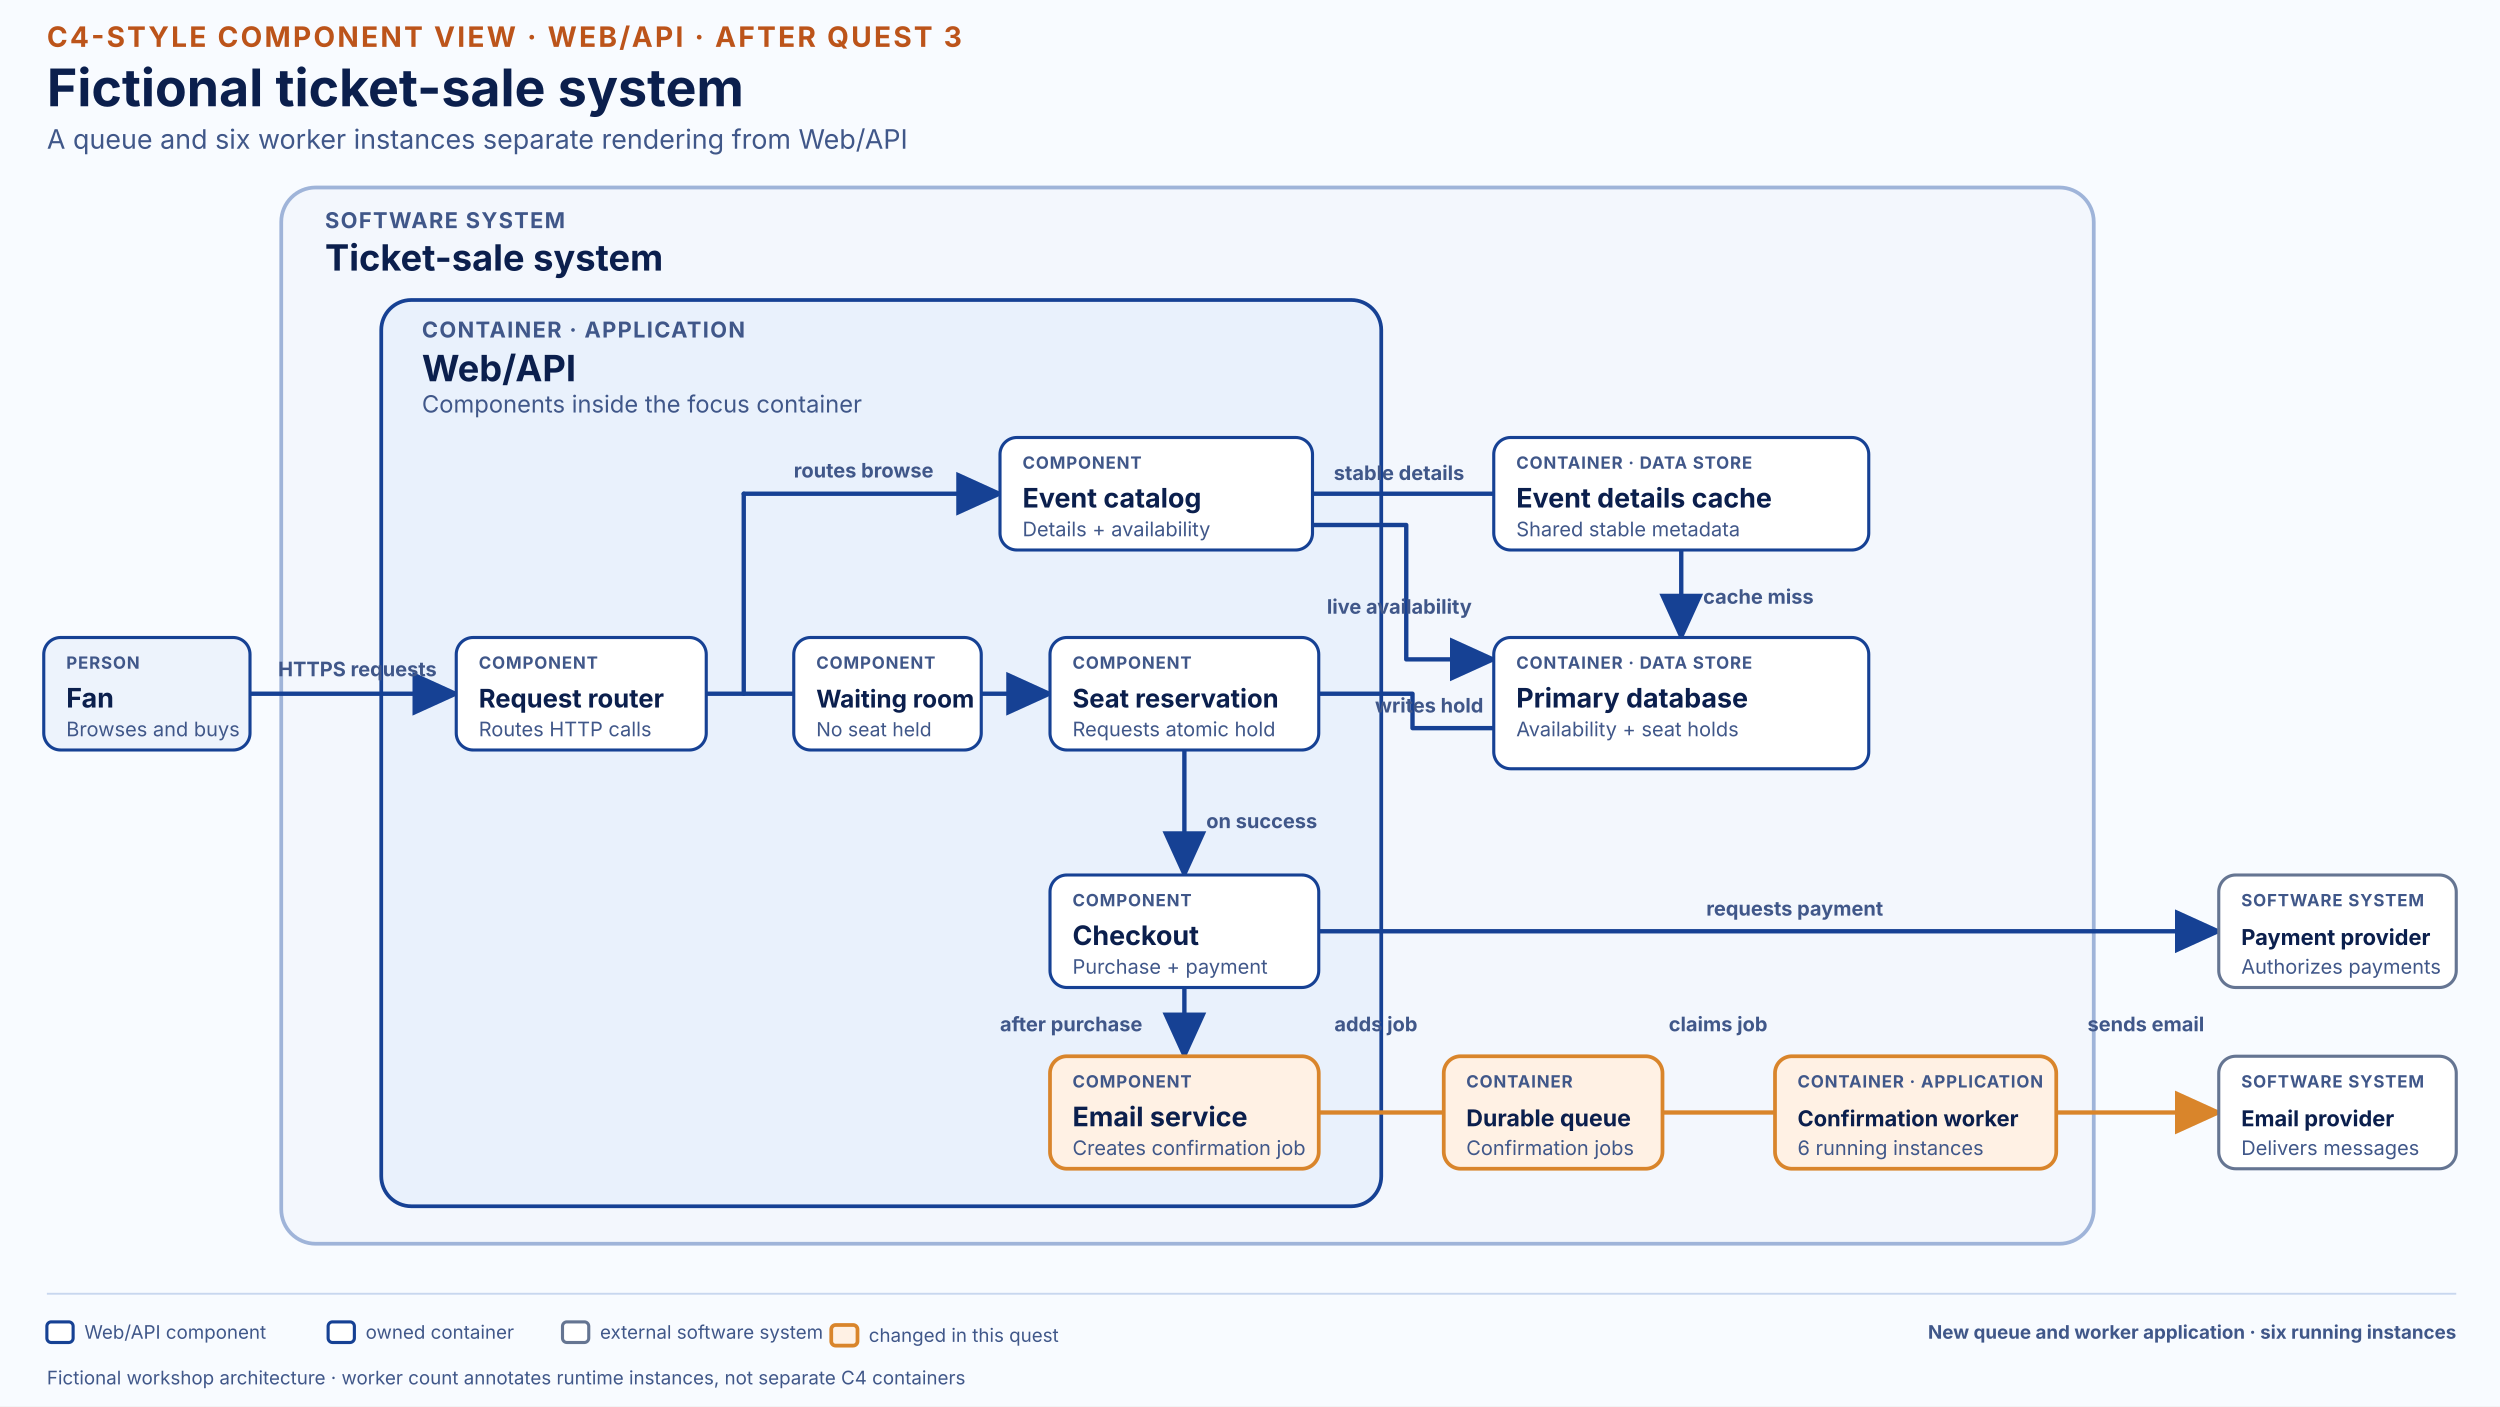
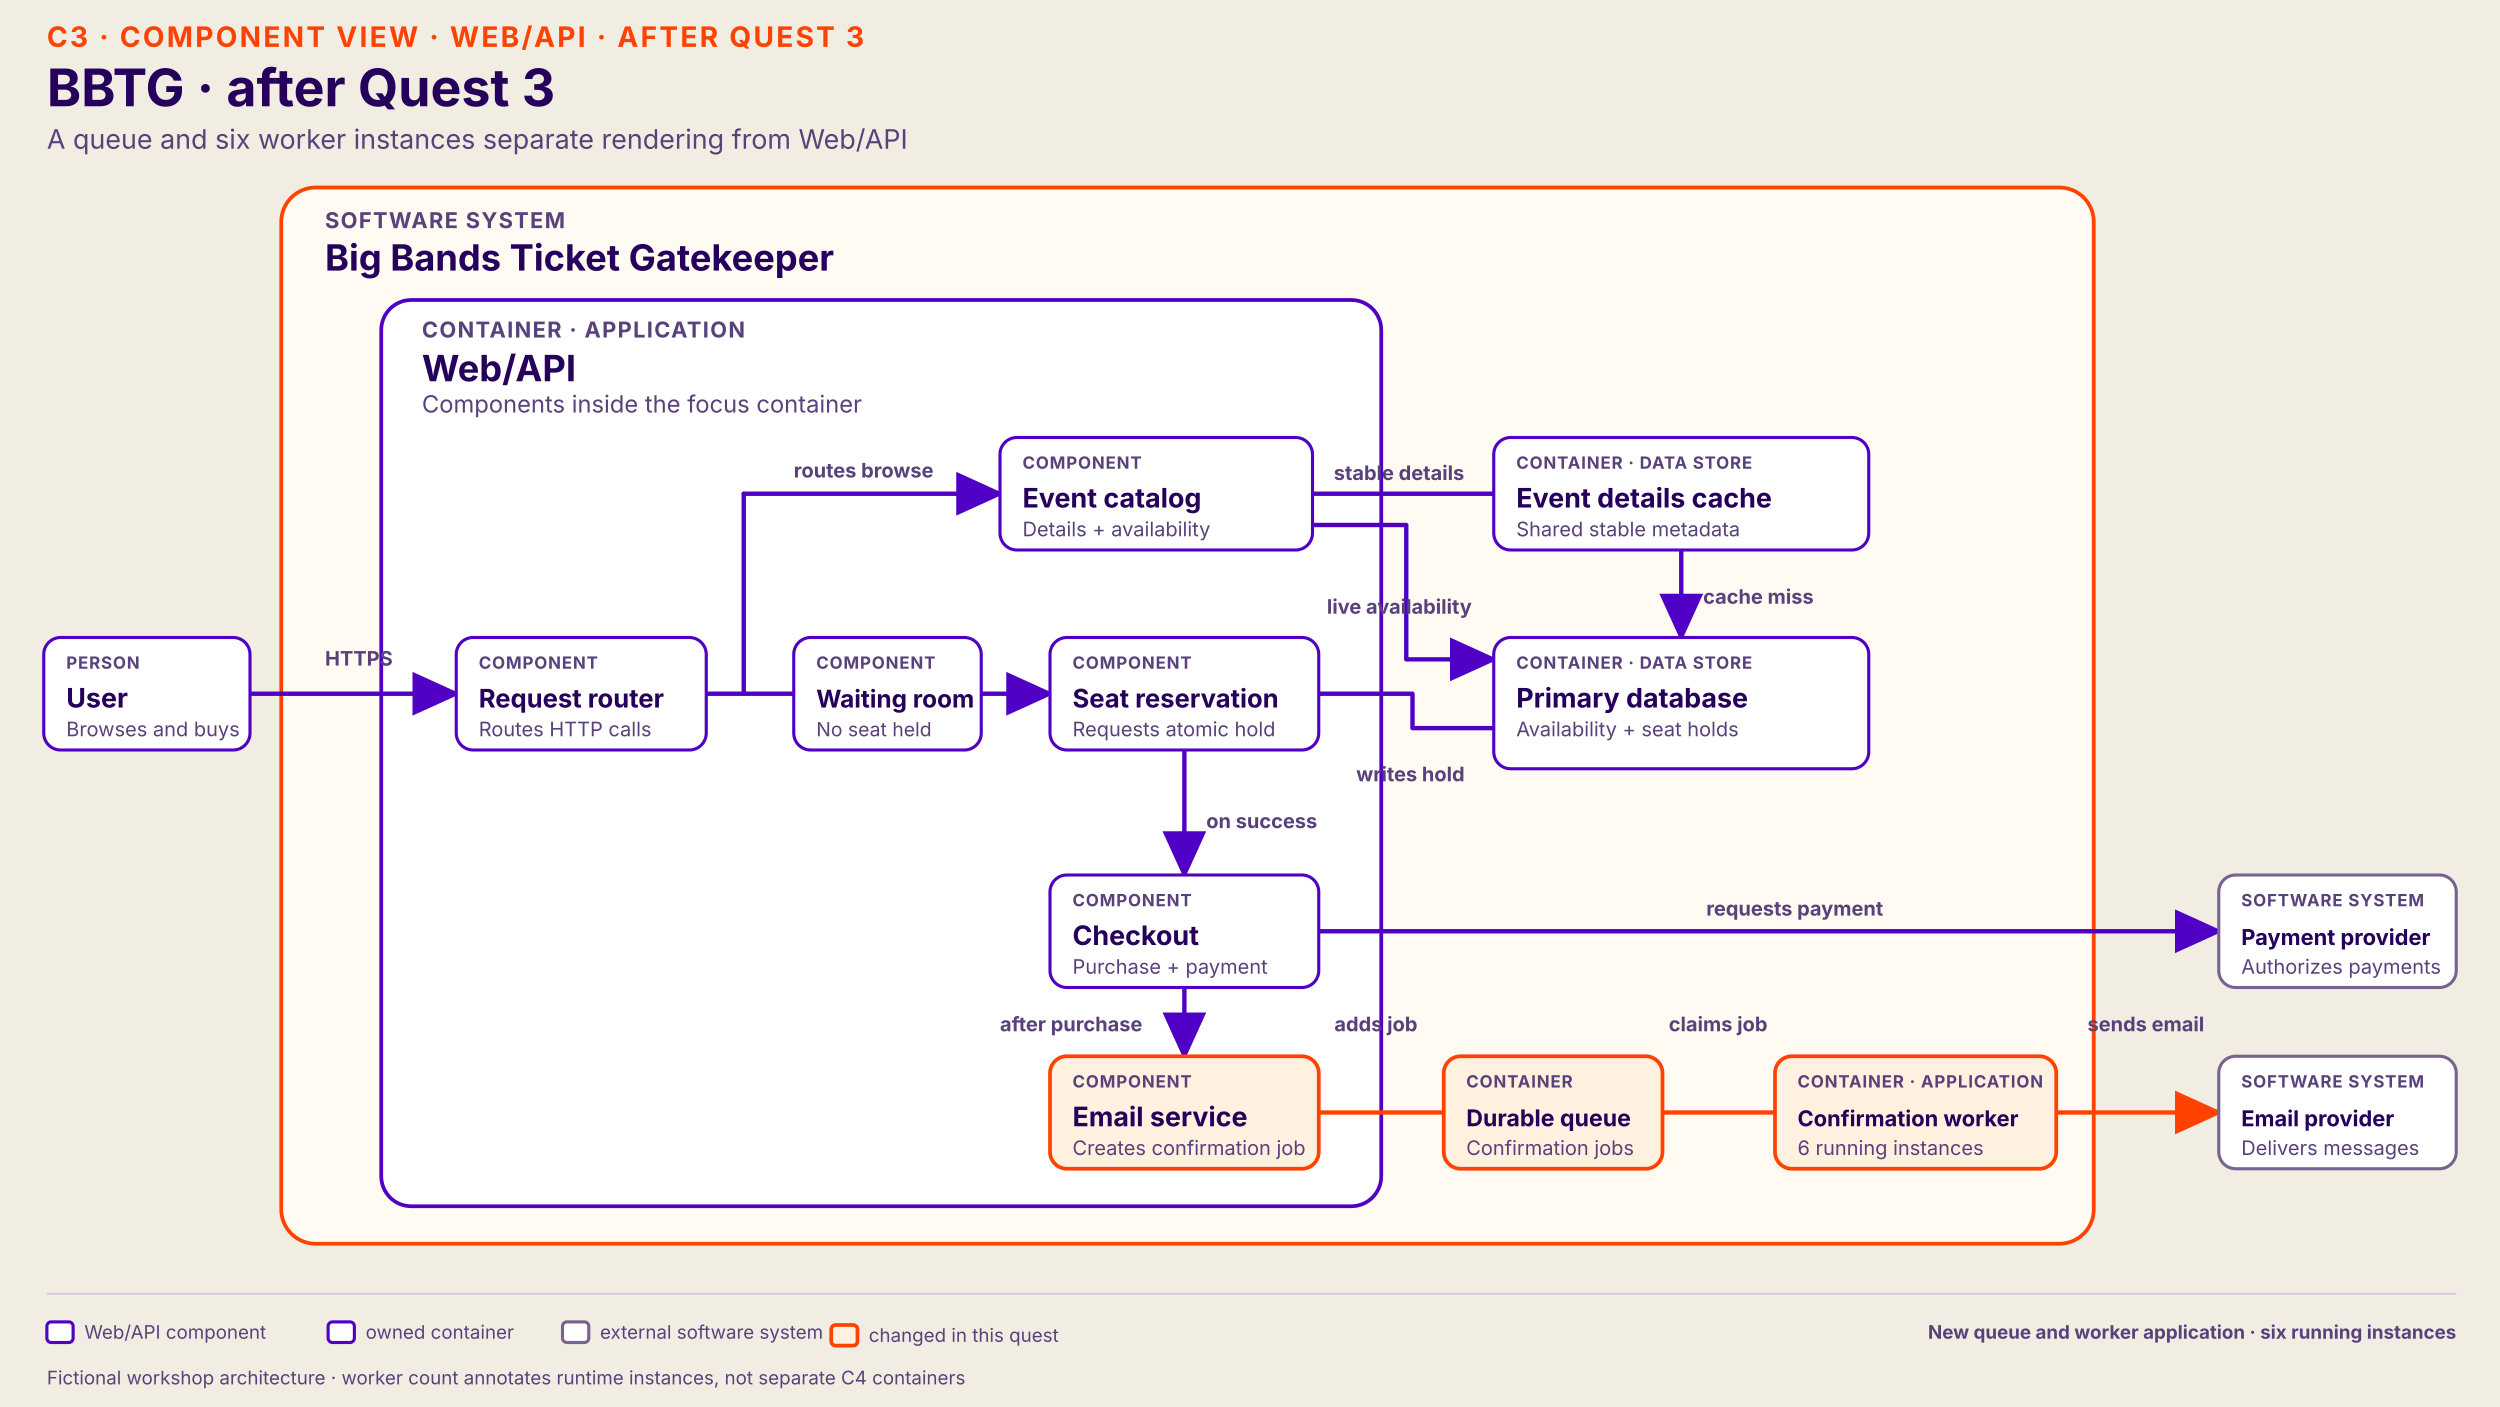
<svg xmlns="http://www.w3.org/2000/svg" width="4000" height="2250" viewBox="0 0 4000 2250" role="img" aria-labelledby="title description">
  <defs>
    <style>
-       text { font-family: Inter, ui-sans-serif, Arial, sans-serif; fill: #0b1f4d; }
-       .eyebrow { font-size: 45px; font-weight: 750; fill: #bc541a; letter-spacing: .08em; }
+       text { font-family: Inter, ui-sans-serif, Arial, sans-serif; fill: #26015c; }
+       .eyebrow { font-size: 45px; font-weight: 750; fill: #ff4200; letter-spacing: .08em; }
      .title { font-size: 83px; font-weight: 750; }
-       .subtitle { font-size: 43px; fill: #405789; }
-       .system-boundary { fill: #f3f7fd; stroke: #9fb4d9; stroke-width: 6; }
-       .container-boundary { fill: #e9f1fc; stroke: #164194; stroke-width: 6; }
-       .boundary-kind { font-size: 35px; font-weight: 750; fill: #405789; letter-spacing: .06em; }
+       .subtitle { font-size: 43px; fill: #59417b; }
+       .system-boundary { fill: #fffaf2; stroke: #ff4200; stroke-width: 6; }
+       .container-boundary { fill: #fff; stroke: #5000c4; stroke-width: 6; }
+       .boundary-kind { font-size: 35px; font-weight: 750; fill: #59417b; letter-spacing: .06em; }
      .boundary-title { font-size: 58px; font-weight: 750; }
-       .boundary-note { font-size: 38px; fill: #405789; }
-       .component, .owned { fill: #fff; stroke: #164194; stroke-width: 5; }
-       .new { fill: #fff1e4; stroke: #d9852b; stroke-width: 6; }
-       .external { fill: #fff; stroke: #657592; stroke-width: 5; }
-       .person { fill: #edf3fc; stroke: #164194; stroke-width: 5; }
-       .node-kind { font-size: 27px; font-weight: 750; fill: #405789; letter-spacing: .05em; }
+       .boundary-note { font-size: 38px; fill: #59417b; }
+       .component, .owned { fill: #fff; stroke: #5000c4; stroke-width: 5; }
+       .new { fill: #fff1df; stroke: #ff4200; stroke-width: 6; }
+       .external { fill: #fff; stroke: #78638d; stroke-width: 5; }
+       .person { fill: #fff; stroke: #5000c4; stroke-width: 5; }
+       .node-kind { font-size: 27px; font-weight: 750; fill: #59417b; letter-spacing: .05em; }
      .node-title { font-size: 43px; font-weight: 750; }
-       .node-detail { font-size: 32px; fill: #405789; }
+       .node-detail { font-size: 32px; fill: #59417b; }
      .router-title { font-size: 41px; }
      .seat-title { font-size: 41px; }
      .gate-title { font-size: 39px; }
      .gate-detail { font-size: 31px; }
      .worker-title { font-size: 35px; }
      .queue-title { font-size: 37px; }
      .external-title { font-size: 35px; }
-       .line { fill: none; stroke: #164194; stroke-width: 7; stroke-linecap: round; stroke-linejoin: round; marker-end: url(#arrow); }
-       .new-line { fill: none; stroke: #d9852b; stroke-width: 7; stroke-linecap: round; stroke-linejoin: round; marker-end: url(#new-arrow); }
-       .branch { fill: none; stroke: #164194; stroke-width: 7; stroke-linecap: round; stroke-linejoin: round; }
-       .edge-label { font-size: 32px; font-weight: 650; fill: #405789; }
-       .legend { font-size: 30px; fill: #405789; }
-       .footer { font-size: 30px; font-weight: 700; fill: #405789; }
+       .line { fill: none; stroke: #5000c4; stroke-width: 7; stroke-linecap: round; stroke-linejoin: round; marker-end: url(#arrow); }
+       .new-line { fill: none; stroke: #ff4200; stroke-width: 7; stroke-linecap: round; stroke-linejoin: round; marker-end: url(#new-arrow); }
+       .branch { fill: none; stroke: #5000c4; stroke-width: 7; stroke-linecap: round; stroke-linejoin: round; }
+       .edge-label { font-size: 32px; font-weight: 650; fill: #59417b; }
+       .legend { font-size: 30px; fill: #59417b; }
+       .footer { font-size: 30px; font-weight: 700; fill: #59417b; }
    </style>
    <marker id="arrow" markerWidth="12" markerHeight="10" refX="10" refY="5" orient="auto" markerUnits="strokeWidth">
-       <path d="M0 0 L11 5 L0 10 Z" fill="#164194" />
+       <path d="M0 0 L11 5 L0 10 Z" fill="#5000c4" />
    </marker>
    <marker id="new-arrow" markerWidth="12" markerHeight="10" refX="10" refY="5" orient="auto" markerUnits="strokeWidth">
-       <path d="M0 0 L11 5 L0 10 Z" fill="#d9852b" />
+       <path d="M0 0 L11 5 L0 10 Z" fill="#ff4200" />
    </marker>
  </defs>
-   <rect width="4000" height="2250" fill="#f8fbff" />
-   <text x="75" y="75" class="eyebrow">C4-STYLE COMPONENT VIEW · WEB/API · AFTER QUEST 3</text>
-   <text x="75" y="170" class="title">Fictional ticket-sale system</text>
+   <rect width="4000" height="2250" fill="#f1ede3" />
+   <text x="75" y="75" class="eyebrow">C3 · COMPONENT VIEW · WEB/API · AFTER QUEST 3</text>
+   <text x="75" y="170" class="title">BBTG · after Quest 3</text>
  <text x="75" y="238" class="subtitle">A queue and six worker instances separate rendering from Web/API</text>
  <rect x="450" y="300" width="2900" height="1690" rx="55" class="system-boundary" />
  <text x="520" y="365" class="boundary-kind">SOFTWARE SYSTEM</text>
-   <text x="520" y="433" class="boundary-title">Ticket-sale system</text>
+   <text x="520" y="433" class="boundary-title">Big Bands Ticket Gatekeeper</text>
  <rect x="610" y="480" width="1600" height="1450" rx="48" class="container-boundary" />
  <text x="675" y="540" class="boundary-kind">CONTAINER · APPLICATION</text>
  <text x="675" y="610" class="boundary-title">Web/API</text>
  <text x="675" y="660" class="boundary-note">Components inside the focus container</text>
  <path d="M400 1110 H730" class="line" />
  <path d="M1130 1110 H1190 M1190 790 V1110" class="branch" />
  <path d="M1190 790 H1600" class="line" />
  <path d="M1190 1110 H1270 M1570 1110 H1680" class="line" />
  <path d="M1895 1200 V1400" class="line" />
  <path d="M2100 790 H2390 M2690 880 V1020" class="line" />
  <path d="M2100 840 H2250 V1055 H2390" class="line" />
  <path d="M2110 1110 H2260 V1165 H2390 M2110 1490 H3550" class="line" />
  <path d="M1895 1580 V1690" class="line" />
  <path d="M2110 1780 H2310 M2660 1780 H2840 M3290 1780 H3550" class="new-line" />
  <rect x="70" y="1020" width="330" height="180" rx="27" class="person" />
  <text x="106" y="1070" class="node-kind">PERSON</text>
-   <text x="106" y="1132" class="node-title">Fan</text>
+   <text x="106" y="1132" class="node-title">User</text>
  <text x="106" y="1178" class="node-detail">Browses and buys</text>
  <rect x="730" y="1020" width="400" height="180" rx="27" class="component" />
  <text x="766" y="1070" class="node-kind">COMPONENT</text>
  <text x="766" y="1132" class="node-title router-title">Request router</text>
  <text x="766" y="1178" class="node-detail">Routes HTTP calls</text>
  <rect x="1600" y="700" width="500" height="180" rx="27" class="component" />
  <text x="1636" y="750" class="node-kind">COMPONENT</text>
  <text x="1636" y="812" class="node-title">Event catalog</text>
  <text x="1636" y="858" class="node-detail">Details + availability</text>
  <rect x="1270" y="1020" width="300" height="180" rx="27" class="component" />
  <text x="1306" y="1070" class="node-kind">COMPONENT</text>
  <text x="1306" y="1132" class="node-title gate-title">Waiting room</text>
  <text x="1306" y="1178" class="node-detail gate-detail">No seat held</text>
  <rect x="1680" y="1020" width="430" height="180" rx="27" class="component" />
  <text x="1716" y="1070" class="node-kind">COMPONENT</text>
  <text x="1716" y="1132" class="node-title seat-title">Seat reservation</text>
  <text x="1716" y="1178" class="node-detail">Requests atomic hold</text>
  <rect x="1680" y="1400" width="430" height="180" rx="27" class="component" />
  <text x="1716" y="1450" class="node-kind">COMPONENT</text>
  <text x="1716" y="1512" class="node-title">Checkout</text>
  <text x="1716" y="1558" class="node-detail">Purchase + payment</text>
  <rect x="2390" y="700" width="600" height="180" rx="27" class="owned" />
  <text x="2426" y="750" class="node-kind">CONTAINER · DATA STORE</text>
  <text x="2426" y="812" class="node-title">Event details cache</text>
  <text x="2426" y="858" class="node-detail">Shared stable metadata</text>
  <rect x="2390" y="1020" width="600" height="210" rx="27" class="owned" />
  <text x="2426" y="1070" class="node-kind">CONTAINER · DATA STORE</text>
  <text x="2426" y="1132" class="node-title">Primary database</text>
  <text x="2426" y="1178" class="node-detail">Availability + seat holds</text>
  <rect x="1680" y="1690" width="430" height="180" rx="27" class="new" />
  <text x="1716" y="1740" class="node-kind">COMPONENT</text>
  <text x="1716" y="1802" class="node-title">Email service</text>
  <text x="1716" y="1848" class="node-detail">Creates confirmation job</text>
  <rect x="2310" y="1690" width="350" height="180" rx="27" class="new" />
  <text x="2346" y="1740" class="node-kind">CONTAINER</text>
  <text x="2346" y="1802" class="node-title queue-title">Durable queue</text>
  <text x="2346" y="1848" class="node-detail">Confirmation jobs</text>
  <rect x="2840" y="1690" width="450" height="180" rx="27" class="new" />
  <text x="2876" y="1740" class="node-kind">CONTAINER · APPLICATION</text>
  <text x="2876" y="1802" class="node-title worker-title">Confirmation worker</text>
  <text x="2876" y="1848" class="node-detail">6 running instances</text>
  <rect x="3550" y="1400" width="380" height="180" rx="27" class="external" />
  <text x="3586" y="1450" class="node-kind">SOFTWARE SYSTEM</text>
  <text x="3586" y="1512" class="node-title external-title">Payment provider</text>
  <text x="3586" y="1558" class="node-detail">Authorizes payments</text>
  <rect x="3550" y="1690" width="380" height="180" rx="27" class="external" />
  <text x="3586" y="1740" class="node-kind">SOFTWARE SYSTEM</text>
  <text x="3586" y="1802" class="node-title external-title">Email provider</text>
  <text x="3586" y="1848" class="node-detail">Delivers messages</text>
-   <text x="445" y="1082" class="edge-label">HTTPS requests</text>
+   <text x="520" y="1065" class="edge-label">HTTPS</text>
  <text x="1270" y="764" class="edge-label">routes browse</text>
  <text x="2134" y="768" class="edge-label">stable details</text>
  <text x="2123" y="982" class="edge-label">live availability</text>
  <text x="2725" y="966" class="edge-label">cache miss</text>
-   <text x="2200" y="1140" class="edge-label">writes hold</text>
+   <text x="2170" y="1250" class="edge-label">writes hold</text>
  <text x="1930" y="1325" class="edge-label">on success</text>
  <text x="2730" y="1465" class="edge-label">requests payment</text>
  <text x="1600" y="1650" class="edge-label">after purchase</text>
  <text x="2135" y="1650" class="edge-label">adds job</text>
  <text x="2670" y="1650" class="edge-label">claims job</text>
  <text x="3340" y="1650" class="edge-label">sends email</text>
-   <path d="M75 2070 H3930" stroke="#c8d7ef" stroke-width="3" />
+   <path d="M75 2070 H3930" stroke="#d6c6dc" stroke-width="3" />
  <rect x="75" y="2115" width="42" height="33" rx="7" class="component" />
  <text x="135" y="2142" class="legend">Web/API component</text>
  <rect x="525" y="2115" width="42" height="33" rx="7" class="owned" />
  <text x="585" y="2142" class="legend">owned container</text>
  <rect x="900" y="2115" width="42" height="33" rx="7" class="external" />
  <text x="960" y="2142" class="legend">external software system</text>
  <rect x="1330" y="2120" width="42" height="33" rx="7" class="new" />
  <text x="1390" y="2147" class="legend">changed in this quest</text>
  <text x="3930" y="2142" class="footer" text-anchor="end">New queue and worker application · six running instances</text>
  <text x="75" y="2215" class="legend">Fictional workshop architecture · worker count annotates runtime instances, not separate C4 containers</text>
</svg>
